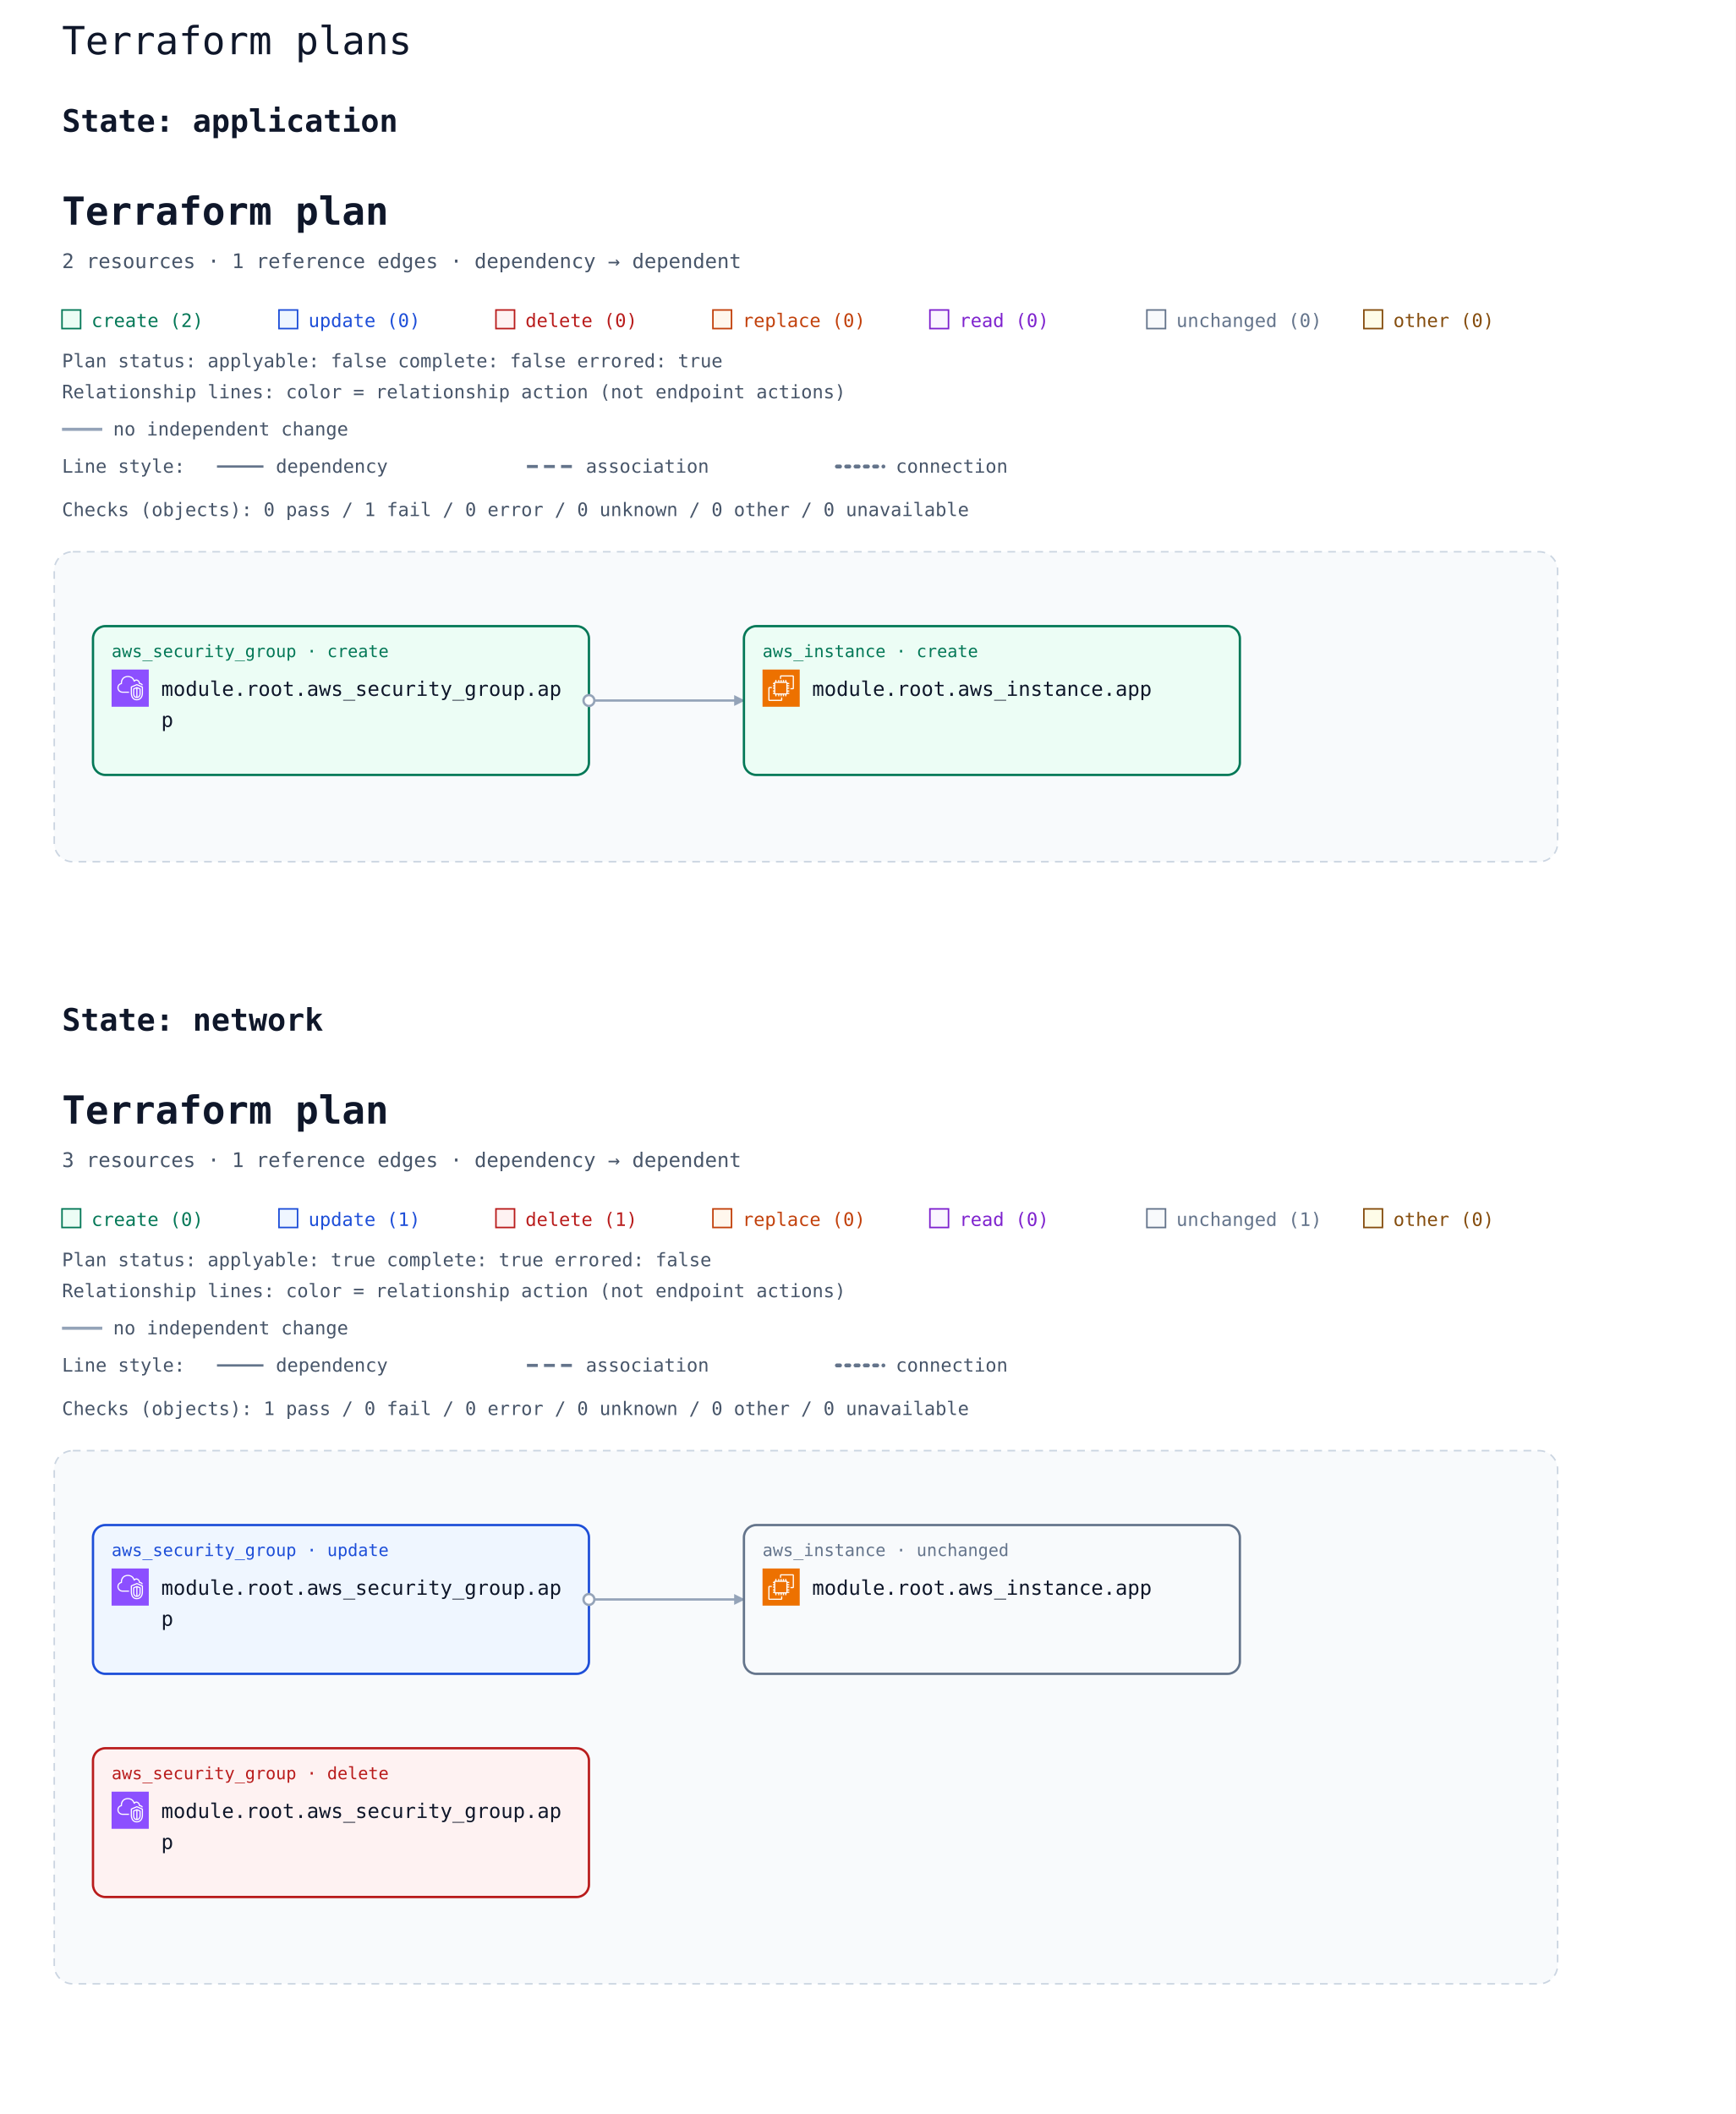
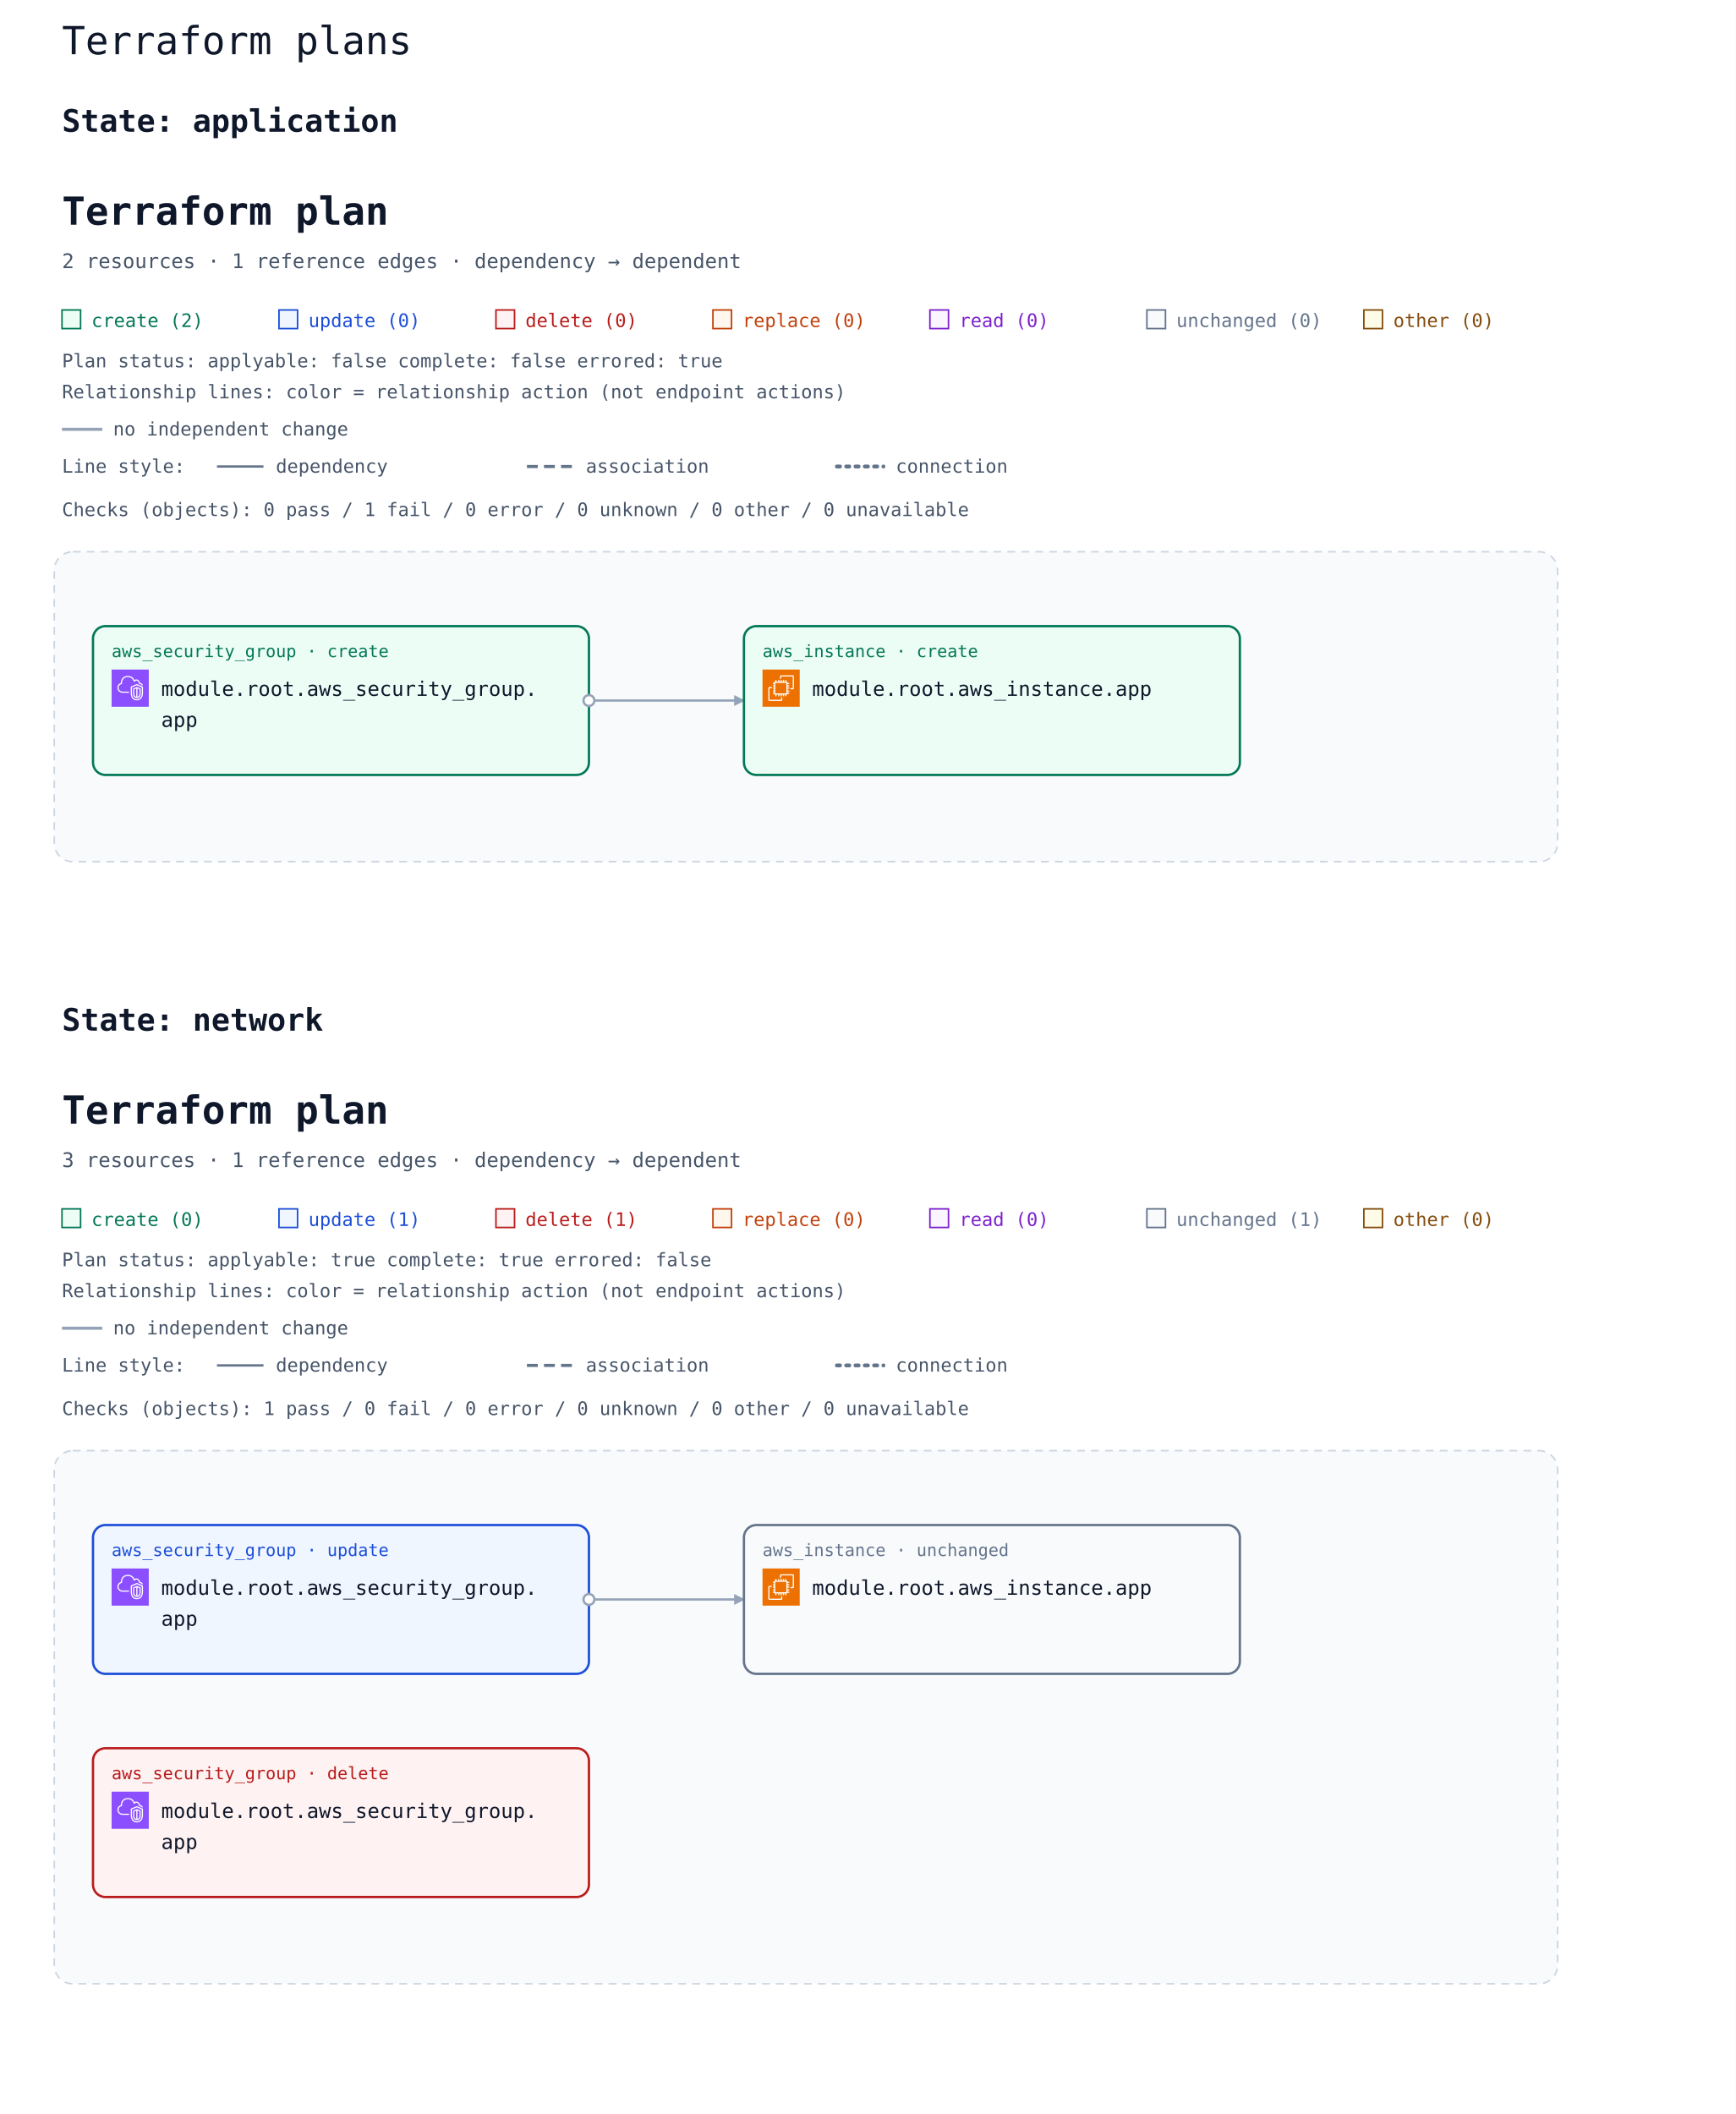
<svg xmlns="http://www.w3.org/2000/svg" width="1120" height="1364" viewBox="0 0 1120 1364" role="img" aria-labelledby="multi-title multi-description">
  <rect width="100%" height="100%" fill="#ffffff" />
  <text x="40" y="35" font-family="ui-monospace, Consolas, monospace" font-size="25" fill="#0f172a">Terraform plans</text>
  <g id="state-6170706c69636174696f6e-state" data-state-id="application">
    <text x="40" y="85" font-family="ui-monospace, Consolas, monospace" font-size="20" font-weight="700" fill="#0f172a">State: application</text>
    <svg y="100" width="1040" height="520" viewBox="0 0 1040 520" role="img" aria-labelledby="state-6170706c69636174696f6e-title state-6170706c69636174696f6e-description">
      <defs>
        <marker id="state-6170706c69636174696f6e-arrow" viewBox="0 0 10 10" refX="9" refY="5" markerWidth="7" markerHeight="7" markerUnits="userSpaceOnUse" orient="auto-start-reverse">
          <path d="M 0 0 L 10 5 L 0 10 z" fill="#94a3b8" />
        </marker>
        <symbol id="state-6170706c69636174696f6e-planorama-icon-aws-ec2" viewBox="0 0 64 64">
          <g>
            <g id="state-6170706c69636174696f6e-planorama-icon-aws-ec2-local-49636f6e2d4172636869746563747572652f34382f417263685f416d617a6f6e2d4543325f3438" stroke="none" stroke-width="1" fill="none" fill-rule="evenodd">
              <g id="state-6170706c69636174696f6e-planorama-icon-aws-ec2-local-49636f6e2d4172636869746563747572652d42472f34382f436f6d70757465" fill="#ED7100">
                <rect id="state-6170706c69636174696f6e-planorama-icon-aws-ec2-local-52656374616e676c65" x="0" y="0" width="64" height="64" />
              </g>
              <path d="M22,41 L41,41 L41,23 L22,23 L22,41 Z M43,23 L46,23 L46,25 L43,25 L43,27 L46,27 L46,29 L43,29 L43,31 L46,31 L46,33 L43,33 L43,36 L46,36 L46,38 L43,38 L43,40 L46,40 L46,42 L42.863,42 C42.608,42.587 42.023,43 41.344,43 L41,43 L41,46 L39,46 L39,43 L37,43 L37,46 L35,46 L35,43 L33,43 L33,46 L31,46 L31,43 L29,43 L29,46 L27,46 L27,43 L24,43 L24,46 L22,46 L22,43 L21.656,43 C20.977,43 20.392,42.587 20.137,42 L18,42 L18,40 L20,40 L20,38 L18,38 L18,36 L20,36 L20,33 L18,33 L18,31 L20,31 L20,29 L18,29 L18,27 L20,27 L20,25 L18,25 L18,23 L20,23 L20,22.656 C20,21.743 20.743,21 21.656,21 L22,21 L22,18 L24,18 L24,21 L27,21 L27,18 L29,18 L29,21 L31,21 L31,18 L33,18 L33,21 L35,21 L35,18 L37,18 L37,21 L39,21 L39,18 L41,18 L41,21 L41.344,21 C42.257,21 43,21.743 43,22.656 L43,23 Z M32,52 L12,52 L12,32 L16,32 L16,30 L11.843,30 C10.826,30 10,30.827 10,31.843 L10,52.157 C10,53.173 10.826,54 11.843,54 L32.157,54 C33.174,54 34,53.173 34,52.157 L34,48 L32,48 L32,52 Z M54,11.843 L54,32.157 C54,33.173 53.174,34 52.157,34 L48,34 L48,32 L52,32 L52,12 L32,12 L32,16 L30,16 L30,11.843 C30,10.827 30.826,10 31.843,10 L52.157,10 C53.174,10 54,10.827 54,11.843 L54,11.843 Z" id="state-6170706c69636174696f6e-planorama-icon-aws-ec2-local-416d617a6f6e2d4543325f49636f6e5f34385f5371756964" fill="#FFFFFF" />
            </g>
          </g>
        </symbol>
        <symbol id="state-6170706c69636174696f6e-planorama-icon-aws-vpc" viewBox="0 0 64 64">
          <g>
            <g id="state-6170706c69636174696f6e-planorama-icon-aws-vpc-local-49636f6e2d4172636869746563747572652f34382f417263685f416d617a6f6e2d5669727475616c2d507269766174652d436c6f75645f3438" stroke="none" stroke-width="1" fill="none" fill-rule="evenodd">
              <g id="state-6170706c69636174696f6e-planorama-icon-aws-vpc-local-49636f6e2d4172636869746563747572652d42472f34382f4e6574776f726b696e672d436f6e74656e742d44656c6976657279" fill="#8C4FFF">
                <rect id="state-6170706c69636174696f6e-planorama-icon-aws-vpc-local-52656374616e676c65" x="0" y="0" width="64" height="64" />
              </g>
              <path d="M48,33.977 L44.499,32.508 L44.499,46.878 C47.906,46.147 47.998,42.181 48,41.995 L48,33.977 Z M42.499,46.923 L42.499,32.508 L39,33.977 L39,42.004 C39.008,42.466 39.183,46.339 42.499,46.923 L42.499,46.923 Z M43.112,30.082 C43.358,29.977 43.638,29.978 43.886,30.081 L49.387,32.39 C49.759,32.546 50,32.909 50,33.312 L50,42.004 C49.978,44.431 48.562,49.004 43.37,49.004 C38.393,49.004 37.026,44.432 37,42.015 L37,33.312 C37,32.909 37.241,32.546 37.613,32.39 L43.112,30.082 Z M52,30.792 L43.492,27.092 L35,30.668 L35,41.025 C34.999,41.09 34.963,46.009 37.807,48.894 C39.187,50.294 41.059,51.004 43.37,51.004 C51.808,51.004 51.996,41.425 52,41.018 L52,30.792 Z M54,30.136 L54,41.025 C53.973,45.173 51.716,53.004 43.37,53.004 C40.498,53.004 38.145,52.09 36.373,50.288 C32.941,46.797 32.996,41.243 33,41.008 L33,30.004 C33,29.602 33.241,29.238 33.612,29.082 L43.111,25.082 C43.363,24.976 43.647,24.978 43.897,25.087 L53.398,29.219 C53.764,29.378 54,29.738 54,30.136 L54,30.136 Z M19,38.004 L30,38.004 L30,40.004 L19,40.004 C14.216,40.004 10.271,36.483 10.02,31.988 C10.002,31.813 10,31.599 10,31.385 C10,26.086 13.654,24.038 15.919,23.278 C15.902,23.063 15.891,22.843 15.891,22.626 C15.891,18.039 18.658,13.701 22.621,12.079 C27.58,10.049 33.235,10.937 36.695,14.285 C37.718,15.282 38.604,16.596 39.343,18.206 C40.299,17.422 41.392,17.004 42.523,17.004 C45.234,17.004 48.281,19.296 48.9,23.062 C51.069,23.344 52.936,24.639 53.896,26.582 L52.104,27.469 C51.34,25.925 49.806,25.004 48,25.004 C47.471,25.004 47.033,24.591 47.002,24.063 C46.807,20.762 44.275,19.004 42.523,19.004 C41.55,19.004 40.582,19.574 39.797,20.608 C39.575,20.899 39.215,21.048 38.852,20.993 C38.49,20.938 38.187,20.691 38.062,20.348 C37.327,18.346 36.398,16.789 35.302,15.72 C32.406,12.917 27.615,12.196 23.379,13.93 C19.775,15.405 17.891,19.421 17.891,22.626 C17.891,23.026 17.947,23.503 17.993,23.886 C18.053,24.386 17.73,24.853 17.24,24.975 C15.283,25.459 12,26.937 12,31.385 C12,31.535 11.998,31.685 12.013,31.836 C12.209,35.312 15.276,38.004 19,38.004 L19,38.004 Z" id="state-6170706c69636174696f6e-planorama-icon-aws-vpc-local-416d617a6f6e2d5669727475616c2d507269766174652d436c6f75645f49636f6e5f34385f5371756964" fill="#FFFFFF" />
            </g>
          </g>
        </symbol>
      </defs>
      <rect width="100%" height="100%" fill="#ffffff" />
      <g font-family="ui-monospace, SFMono-Regular, Consolas, monospace">
        <text x="40" y="45" font-size="25" font-weight="700" fill="#0f172a">Terraform plan</text>
        <text x="40" y="73" font-size="13" fill="#475569">2 resources · 1 reference edges · dependency → dependent</text>
        <rect x="40" y="100" width="12" height="12" fill="#ecfdf5" stroke="#047857" />
        <text x="59" y="111" font-size="12" fill="#047857">create (2)</text>
        <rect x="180" y="100" width="12" height="12" fill="#eff6ff" stroke="#1d4ed8" />
        <text x="199" y="111" font-size="12" fill="#1d4ed8">update (0)</text>
        <rect x="320" y="100" width="12" height="12" fill="#fef2f2" stroke="#b91c1c" />
        <text x="339" y="111" font-size="12" fill="#b91c1c">delete (0)</text>
        <rect x="460" y="100" width="12" height="12" fill="#fff7ed" stroke="#c2410c" />
        <text x="479" y="111" font-size="12" fill="#c2410c">replace (0)</text>
        <rect x="600" y="100" width="12" height="12" fill="#faf5ff" stroke="#7e22ce" />
        <text x="619" y="111" font-size="12" fill="#7e22ce">read (0)</text>
        <rect x="740" y="100" width="12" height="12" fill="#f8fafc" stroke="#64748b" />
        <text x="759" y="111" font-size="12" fill="#64748b">unchanged (0)</text>
        <rect x="880" y="100" width="12" height="12" fill="#fefce8" stroke="#854d0e" />
        <text x="899" y="111" font-size="12" fill="#854d0e">other (0)</text>
        <g id="state-6170706c69636174696f6e-plan-status" data-plan-applyable="false" data-plan-complete="false" data-plan-errored="true">
          <text x="40" y="137" font-size="12" fill="#475569">Plan status: applyable: false complete: false errored: true</text>
        </g>
        <g id="state-6170706c69636174696f6e-relationship-legend" font-size="12" fill="#475569">
          <text x="40" y="157">Relationship lines: color = relationship action (not endpoint actions)</text>
          <path d="M 40 177 H 66" stroke="#94a3b8" stroke-width="2" />
          <text x="73" y="181">no independent change</text>
          <text x="40" y="205">Line style:</text>
          <path d="M 140 201 H 170" stroke="#64748b" stroke-width="1.5" />
          <text x="178" y="205">dependency</text>
          <path d="M 340 201 H 370" stroke="#64748b" stroke-width="2" stroke-dasharray="7 4" />
          <text x="378" y="205">association</text>
          <path d="M 540 201 H 570" stroke="#64748b" stroke-width="2.5" stroke-dasharray="2 4" stroke-linecap="round" />
          <text x="578" y="205">connection</text>
        </g>
        <g transform="translate(0 72)">
          <g id="state-6170706c69636174696f6e-plan-checks">
            <text x="40" y="161" font-size="12" fill="#475569">Checks (objects): 0 pass / 1 fail / 0 error / 0 unknown / 0 other / 0 unavailable</text>
          </g>
          <g transform="translate(0 24)">
            <g data-architecture="true" transform="translate(0 0)">
              <rect x="35" y="160" width="970" height="200" rx="12" fill="#f8fafc" stroke="#cbd5e1" stroke-dasharray="5 4" />
              <text x="52" y="185" font-size="13" font-weight="700" fill="#475569" />
              <path d="M 380 256 L 480 256 " data-edge-kind="dependency" data-directionality="directed" data-source="state-6170706c69636174696f6e-resource-6177735f73656375726974795f67726f75702e617070-current" data-target="state-6170706c69636174696f6e-resource-6177735f696e7374616e63652e617070-current" fill="none" stroke="#94a3b8" stroke-width="1.5" stroke-linejoin="round" marker-end="url(#state-6170706c69636174696f6e-arrow)" />
              <g id="state-6170706c69636174696f6e-resource-6177735f696e7374616e63652e617070-current" data-architecture-id="terraform:6177735f696e7374616e63652e617070-current" data-qualified-address="module.root.aws_instance.app" data-terraform-address="aws_instance.app">
                <rect x="480" y="208" width="320" height="96" rx="8" fill="#ecfdf5" stroke="#047857" stroke-width="1.5" data-mode="managed" />
                <text x="492" y="228" font-size="11" fill="#047857">aws_instance · create</text>
                <use href="#state-6170706c69636174696f6e-planorama-icon-aws-ec2" x="492" y="236" width="24" height="24" aria-hidden="true" />
-                 <text x="524" y="253" font-size="13" fill="#0f172a">module.root.aws_instance.app</text>
+                 <text x="524" y="253" font-size="13" fill="#0f172a" xml:space="preserve">module.root.aws_instance.app</text>
              </g>
              <g id="state-6170706c69636174696f6e-resource-6177735f73656375726974795f67726f75702e617070-current" data-architecture-id="terraform:6177735f73656375726974795f67726f75702e617070-current" data-qualified-address="module.root.aws_security_group.app" data-terraform-address="aws_security_group.app">
                <rect x="60" y="208" width="320" height="96" rx="8" fill="#ecfdf5" stroke="#047857" stroke-width="1.5" data-mode="managed" />
                <text x="72" y="228" font-size="11" fill="#047857">aws_security_group · create</text>
                <use href="#state-6170706c69636174696f6e-planorama-icon-aws-vpc" x="72" y="236" width="24" height="24" aria-hidden="true" />
-                 <text x="104" y="253" font-size="13" fill="#0f172a">module.root.aws_security_group.ap</text>
-                 <text x="104" y="273" font-size="13" fill="#0f172a">p</text>
+                 <text x="104" y="253" font-size="13" fill="#0f172a" xml:space="preserve">module.root.aws_security_group.</text>
+                 <text x="104" y="273" font-size="13" fill="#0f172a" xml:space="preserve">app</text>
                <text x="72" y="292" font-size="10" fill="#64748b" data-role="policy" />
              </g>
              <g data-endpoints="true" data-source="state-6170706c69636174696f6e-resource-6177735f73656375726974795f67726f75702e617070-current" data-target="state-6170706c69636174696f6e-resource-6177735f696e7374616e63652e617070-current" aria-hidden="true">
                <circle data-endpoint="source" cx="380" cy="256" r="3.5" fill="#ffffff" stroke="#94a3b8" stroke-width="1.5" />
              </g>
            </g>
          </g>
        </g>
      </g>
    </svg>
  </g>
  <g id="state-6e6574776f726b-state" data-state-id="network">
    <text x="40" y="665" font-family="ui-monospace, Consolas, monospace" font-size="20" font-weight="700" fill="#0f172a">State: network</text>
    <svg y="680" width="1040" height="664" viewBox="0 0 1040 664" role="img" aria-labelledby="state-6e6574776f726b-title state-6e6574776f726b-description">
      <defs>
        <marker id="state-6e6574776f726b-arrow" viewBox="0 0 10 10" refX="9" refY="5" markerWidth="7" markerHeight="7" markerUnits="userSpaceOnUse" orient="auto-start-reverse">
          <path d="M 0 0 L 10 5 L 0 10 z" fill="#94a3b8" />
        </marker>
        <symbol id="state-6e6574776f726b-planorama-icon-aws-ec2" viewBox="0 0 64 64">
          <g>
            <g id="state-6e6574776f726b-planorama-icon-aws-ec2-local-49636f6e2d4172636869746563747572652f34382f417263685f416d617a6f6e2d4543325f3438" stroke="none" stroke-width="1" fill="none" fill-rule="evenodd">
              <g id="state-6e6574776f726b-planorama-icon-aws-ec2-local-49636f6e2d4172636869746563747572652d42472f34382f436f6d70757465" fill="#ED7100">
                <rect id="state-6e6574776f726b-planorama-icon-aws-ec2-local-52656374616e676c65" x="0" y="0" width="64" height="64" />
              </g>
              <path d="M22,41 L41,41 L41,23 L22,23 L22,41 Z M43,23 L46,23 L46,25 L43,25 L43,27 L46,27 L46,29 L43,29 L43,31 L46,31 L46,33 L43,33 L43,36 L46,36 L46,38 L43,38 L43,40 L46,40 L46,42 L42.863,42 C42.608,42.587 42.023,43 41.344,43 L41,43 L41,46 L39,46 L39,43 L37,43 L37,46 L35,46 L35,43 L33,43 L33,46 L31,46 L31,43 L29,43 L29,46 L27,46 L27,43 L24,43 L24,46 L22,46 L22,43 L21.656,43 C20.977,43 20.392,42.587 20.137,42 L18,42 L18,40 L20,40 L20,38 L18,38 L18,36 L20,36 L20,33 L18,33 L18,31 L20,31 L20,29 L18,29 L18,27 L20,27 L20,25 L18,25 L18,23 L20,23 L20,22.656 C20,21.743 20.743,21 21.656,21 L22,21 L22,18 L24,18 L24,21 L27,21 L27,18 L29,18 L29,21 L31,21 L31,18 L33,18 L33,21 L35,21 L35,18 L37,18 L37,21 L39,21 L39,18 L41,18 L41,21 L41.344,21 C42.257,21 43,21.743 43,22.656 L43,23 Z M32,52 L12,52 L12,32 L16,32 L16,30 L11.843,30 C10.826,30 10,30.827 10,31.843 L10,52.157 C10,53.173 10.826,54 11.843,54 L32.157,54 C33.174,54 34,53.173 34,52.157 L34,48 L32,48 L32,52 Z M54,11.843 L54,32.157 C54,33.173 53.174,34 52.157,34 L48,34 L48,32 L52,32 L52,12 L32,12 L32,16 L30,16 L30,11.843 C30,10.827 30.826,10 31.843,10 L52.157,10 C53.174,10 54,10.827 54,11.843 L54,11.843 Z" id="state-6e6574776f726b-planorama-icon-aws-ec2-local-416d617a6f6e2d4543325f49636f6e5f34385f5371756964" fill="#FFFFFF" />
            </g>
          </g>
        </symbol>
        <symbol id="state-6e6574776f726b-planorama-icon-aws-vpc" viewBox="0 0 64 64">
          <g>
            <g id="state-6e6574776f726b-planorama-icon-aws-vpc-local-49636f6e2d4172636869746563747572652f34382f417263685f416d617a6f6e2d5669727475616c2d507269766174652d436c6f75645f3438" stroke="none" stroke-width="1" fill="none" fill-rule="evenodd">
              <g id="state-6e6574776f726b-planorama-icon-aws-vpc-local-49636f6e2d4172636869746563747572652d42472f34382f4e6574776f726b696e672d436f6e74656e742d44656c6976657279" fill="#8C4FFF">
                <rect id="state-6e6574776f726b-planorama-icon-aws-vpc-local-52656374616e676c65" x="0" y="0" width="64" height="64" />
              </g>
              <path d="M48,33.977 L44.499,32.508 L44.499,46.878 C47.906,46.147 47.998,42.181 48,41.995 L48,33.977 Z M42.499,46.923 L42.499,32.508 L39,33.977 L39,42.004 C39.008,42.466 39.183,46.339 42.499,46.923 L42.499,46.923 Z M43.112,30.082 C43.358,29.977 43.638,29.978 43.886,30.081 L49.387,32.39 C49.759,32.546 50,32.909 50,33.312 L50,42.004 C49.978,44.431 48.562,49.004 43.37,49.004 C38.393,49.004 37.026,44.432 37,42.015 L37,33.312 C37,32.909 37.241,32.546 37.613,32.39 L43.112,30.082 Z M52,30.792 L43.492,27.092 L35,30.668 L35,41.025 C34.999,41.09 34.963,46.009 37.807,48.894 C39.187,50.294 41.059,51.004 43.37,51.004 C51.808,51.004 51.996,41.425 52,41.018 L52,30.792 Z M54,30.136 L54,41.025 C53.973,45.173 51.716,53.004 43.37,53.004 C40.498,53.004 38.145,52.09 36.373,50.288 C32.941,46.797 32.996,41.243 33,41.008 L33,30.004 C33,29.602 33.241,29.238 33.612,29.082 L43.111,25.082 C43.363,24.976 43.647,24.978 43.897,25.087 L53.398,29.219 C53.764,29.378 54,29.738 54,30.136 L54,30.136 Z M19,38.004 L30,38.004 L30,40.004 L19,40.004 C14.216,40.004 10.271,36.483 10.02,31.988 C10.002,31.813 10,31.599 10,31.385 C10,26.086 13.654,24.038 15.919,23.278 C15.902,23.063 15.891,22.843 15.891,22.626 C15.891,18.039 18.658,13.701 22.621,12.079 C27.58,10.049 33.235,10.937 36.695,14.285 C37.718,15.282 38.604,16.596 39.343,18.206 C40.299,17.422 41.392,17.004 42.523,17.004 C45.234,17.004 48.281,19.296 48.9,23.062 C51.069,23.344 52.936,24.639 53.896,26.582 L52.104,27.469 C51.34,25.925 49.806,25.004 48,25.004 C47.471,25.004 47.033,24.591 47.002,24.063 C46.807,20.762 44.275,19.004 42.523,19.004 C41.55,19.004 40.582,19.574 39.797,20.608 C39.575,20.899 39.215,21.048 38.852,20.993 C38.49,20.938 38.187,20.691 38.062,20.348 C37.327,18.346 36.398,16.789 35.302,15.72 C32.406,12.917 27.615,12.196 23.379,13.93 C19.775,15.405 17.891,19.421 17.891,22.626 C17.891,23.026 17.947,23.503 17.993,23.886 C18.053,24.386 17.73,24.853 17.24,24.975 C15.283,25.459 12,26.937 12,31.385 C12,31.535 11.998,31.685 12.013,31.836 C12.209,35.312 15.276,38.004 19,38.004 L19,38.004 Z" id="state-6e6574776f726b-planorama-icon-aws-vpc-local-416d617a6f6e2d5669727475616c2d507269766174652d436c6f75645f49636f6e5f34385f5371756964" fill="#FFFFFF" />
            </g>
          </g>
        </symbol>
      </defs>
      <rect width="100%" height="100%" fill="#ffffff" />
      <g font-family="ui-monospace, SFMono-Regular, Consolas, monospace">
        <text x="40" y="45" font-size="25" font-weight="700" fill="#0f172a">Terraform plan</text>
        <text x="40" y="73" font-size="13" fill="#475569">3 resources · 1 reference edges · dependency → dependent</text>
        <rect x="40" y="100" width="12" height="12" fill="#ecfdf5" stroke="#047857" />
        <text x="59" y="111" font-size="12" fill="#047857">create (0)</text>
        <rect x="180" y="100" width="12" height="12" fill="#eff6ff" stroke="#1d4ed8" />
        <text x="199" y="111" font-size="12" fill="#1d4ed8">update (1)</text>
        <rect x="320" y="100" width="12" height="12" fill="#fef2f2" stroke="#b91c1c" />
        <text x="339" y="111" font-size="12" fill="#b91c1c">delete (1)</text>
        <rect x="460" y="100" width="12" height="12" fill="#fff7ed" stroke="#c2410c" />
        <text x="479" y="111" font-size="12" fill="#c2410c">replace (0)</text>
        <rect x="600" y="100" width="12" height="12" fill="#faf5ff" stroke="#7e22ce" />
        <text x="619" y="111" font-size="12" fill="#7e22ce">read (0)</text>
        <rect x="740" y="100" width="12" height="12" fill="#f8fafc" stroke="#64748b" />
        <text x="759" y="111" font-size="12" fill="#64748b">unchanged (1)</text>
        <rect x="880" y="100" width="12" height="12" fill="#fefce8" stroke="#854d0e" />
        <text x="899" y="111" font-size="12" fill="#854d0e">other (0)</text>
        <g id="state-6e6574776f726b-plan-status" data-plan-applyable="true" data-plan-complete="true" data-plan-errored="false">
          <text x="40" y="137" font-size="12" fill="#475569">Plan status: applyable: true complete: true errored: false</text>
        </g>
        <g id="state-6e6574776f726b-relationship-legend" font-size="12" fill="#475569">
          <text x="40" y="157">Relationship lines: color = relationship action (not endpoint actions)</text>
          <path d="M 40 177 H 66" stroke="#94a3b8" stroke-width="2" />
          <text x="73" y="181">no independent change</text>
          <text x="40" y="205">Line style:</text>
          <path d="M 140 201 H 170" stroke="#64748b" stroke-width="1.5" />
          <text x="178" y="205">dependency</text>
          <path d="M 340 201 H 370" stroke="#64748b" stroke-width="2" stroke-dasharray="7 4" />
          <text x="378" y="205">association</text>
          <path d="M 540 201 H 570" stroke="#64748b" stroke-width="2.5" stroke-dasharray="2 4" stroke-linecap="round" />
          <text x="578" y="205">connection</text>
        </g>
        <g transform="translate(0 72)">
          <g id="state-6e6574776f726b-plan-checks">
            <text x="40" y="161" font-size="12" fill="#475569">Checks (objects): 1 pass / 0 fail / 0 error / 0 unknown / 0 other / 0 unavailable</text>
          </g>
          <g transform="translate(0 24)">
            <g data-architecture="true" transform="translate(0 0)">
              <rect x="35" y="160" width="970" height="344" rx="12" fill="#f8fafc" stroke="#cbd5e1" stroke-dasharray="5 4" />
              <text x="52" y="185" font-size="13" font-weight="700" fill="#475569" />
              <path d="M 380 256 L 480 256 " data-edge-kind="dependency" data-directionality="directed" data-source="state-6e6574776f726b-resource-6177735f73656375726974795f67726f75702e617070-current" data-target="state-6e6574776f726b-resource-6177735f696e7374616e63652e617070-current" fill="none" stroke="#94a3b8" stroke-width="1.5" stroke-linejoin="round" marker-end="url(#state-6e6574776f726b-arrow)" />
              <g id="state-6e6574776f726b-resource-6177735f696e7374616e63652e617070-current" data-architecture-id="terraform:6177735f696e7374616e63652e617070-current" data-qualified-address="module.root.aws_instance.app" data-terraform-address="aws_instance.app">
                <rect x="480" y="208" width="320" height="96" rx="8" fill="#f8fafc" stroke="#64748b" stroke-width="1.5" data-mode="managed" />
                <text x="492" y="228" font-size="11" fill="#64748b">aws_instance · unchanged</text>
                <use href="#state-6e6574776f726b-planorama-icon-aws-ec2" x="492" y="236" width="24" height="24" aria-hidden="true" />
-                 <text x="524" y="253" font-size="13" fill="#0f172a">module.root.aws_instance.app</text>
+                 <text x="524" y="253" font-size="13" fill="#0f172a" xml:space="preserve">module.root.aws_instance.app</text>
              </g>
              <g id="state-6e6574776f726b-resource-6177735f73656375726974795f67726f75702e617070-current" data-architecture-id="terraform:6177735f73656375726974795f67726f75702e617070-current" data-qualified-address="module.root.aws_security_group.app" data-terraform-address="aws_security_group.app">
                <rect x="60" y="208" width="320" height="96" rx="8" fill="#eff6ff" stroke="#1d4ed8" stroke-width="1.5" data-mode="managed" />
                <text x="72" y="228" font-size="11" fill="#1d4ed8">aws_security_group · update</text>
                <use href="#state-6e6574776f726b-planorama-icon-aws-vpc" x="72" y="236" width="24" height="24" aria-hidden="true" />
-                 <text x="104" y="253" font-size="13" fill="#0f172a">module.root.aws_security_group.ap</text>
-                 <text x="104" y="273" font-size="13" fill="#0f172a">p</text>
+                 <text x="104" y="253" font-size="13" fill="#0f172a" xml:space="preserve">module.root.aws_security_group.</text>
+                 <text x="104" y="273" font-size="13" fill="#0f172a" xml:space="preserve">app</text>
                <text x="72" y="292" font-size="10" fill="#64748b" data-role="policy" />
              </g>
              <g id="state-6e6574776f726b-resource-6177735f73656375726974795f67726f75702e617070-deposed-6f6c64" data-architecture-id="terraform:6177735f73656375726974795f67726f75702e617070-deposed-6f6c64" data-qualified-address="module.root.aws_security_group.app" data-terraform-address="aws_security_group.app" data-deposed-key="old">
                <rect x="60" y="352" width="320" height="96" rx="8" fill="#fef2f2" stroke="#b91c1c" stroke-width="1.5" data-mode="managed" />
                <text x="72" y="372" font-size="11" fill="#b91c1c">aws_security_group · delete</text>
                <use href="#state-6e6574776f726b-planorama-icon-aws-vpc" x="72" y="380" width="24" height="24" aria-hidden="true" />
-                 <text x="104" y="397" font-size="13" fill="#0f172a">module.root.aws_security_group.ap</text>
-                 <text x="104" y="417" font-size="13" fill="#0f172a">p</text>
+                 <text x="104" y="397" font-size="13" fill="#0f172a" xml:space="preserve">module.root.aws_security_group.</text>
+                 <text x="104" y="417" font-size="13" fill="#0f172a" xml:space="preserve">app</text>
                <text x="72" y="436" font-size="10" fill="#64748b" data-role="policy" />
              </g>
              <g data-endpoints="true" data-source="state-6e6574776f726b-resource-6177735f73656375726974795f67726f75702e617070-current" data-target="state-6e6574776f726b-resource-6177735f696e7374616e63652e617070-current" aria-hidden="true">
                <circle data-endpoint="source" cx="380" cy="256" r="3.5" fill="#ffffff" stroke="#94a3b8" stroke-width="1.5" />
              </g>
            </g>
          </g>
        </g>
      </g>
    </svg>
  </g>
</svg>
